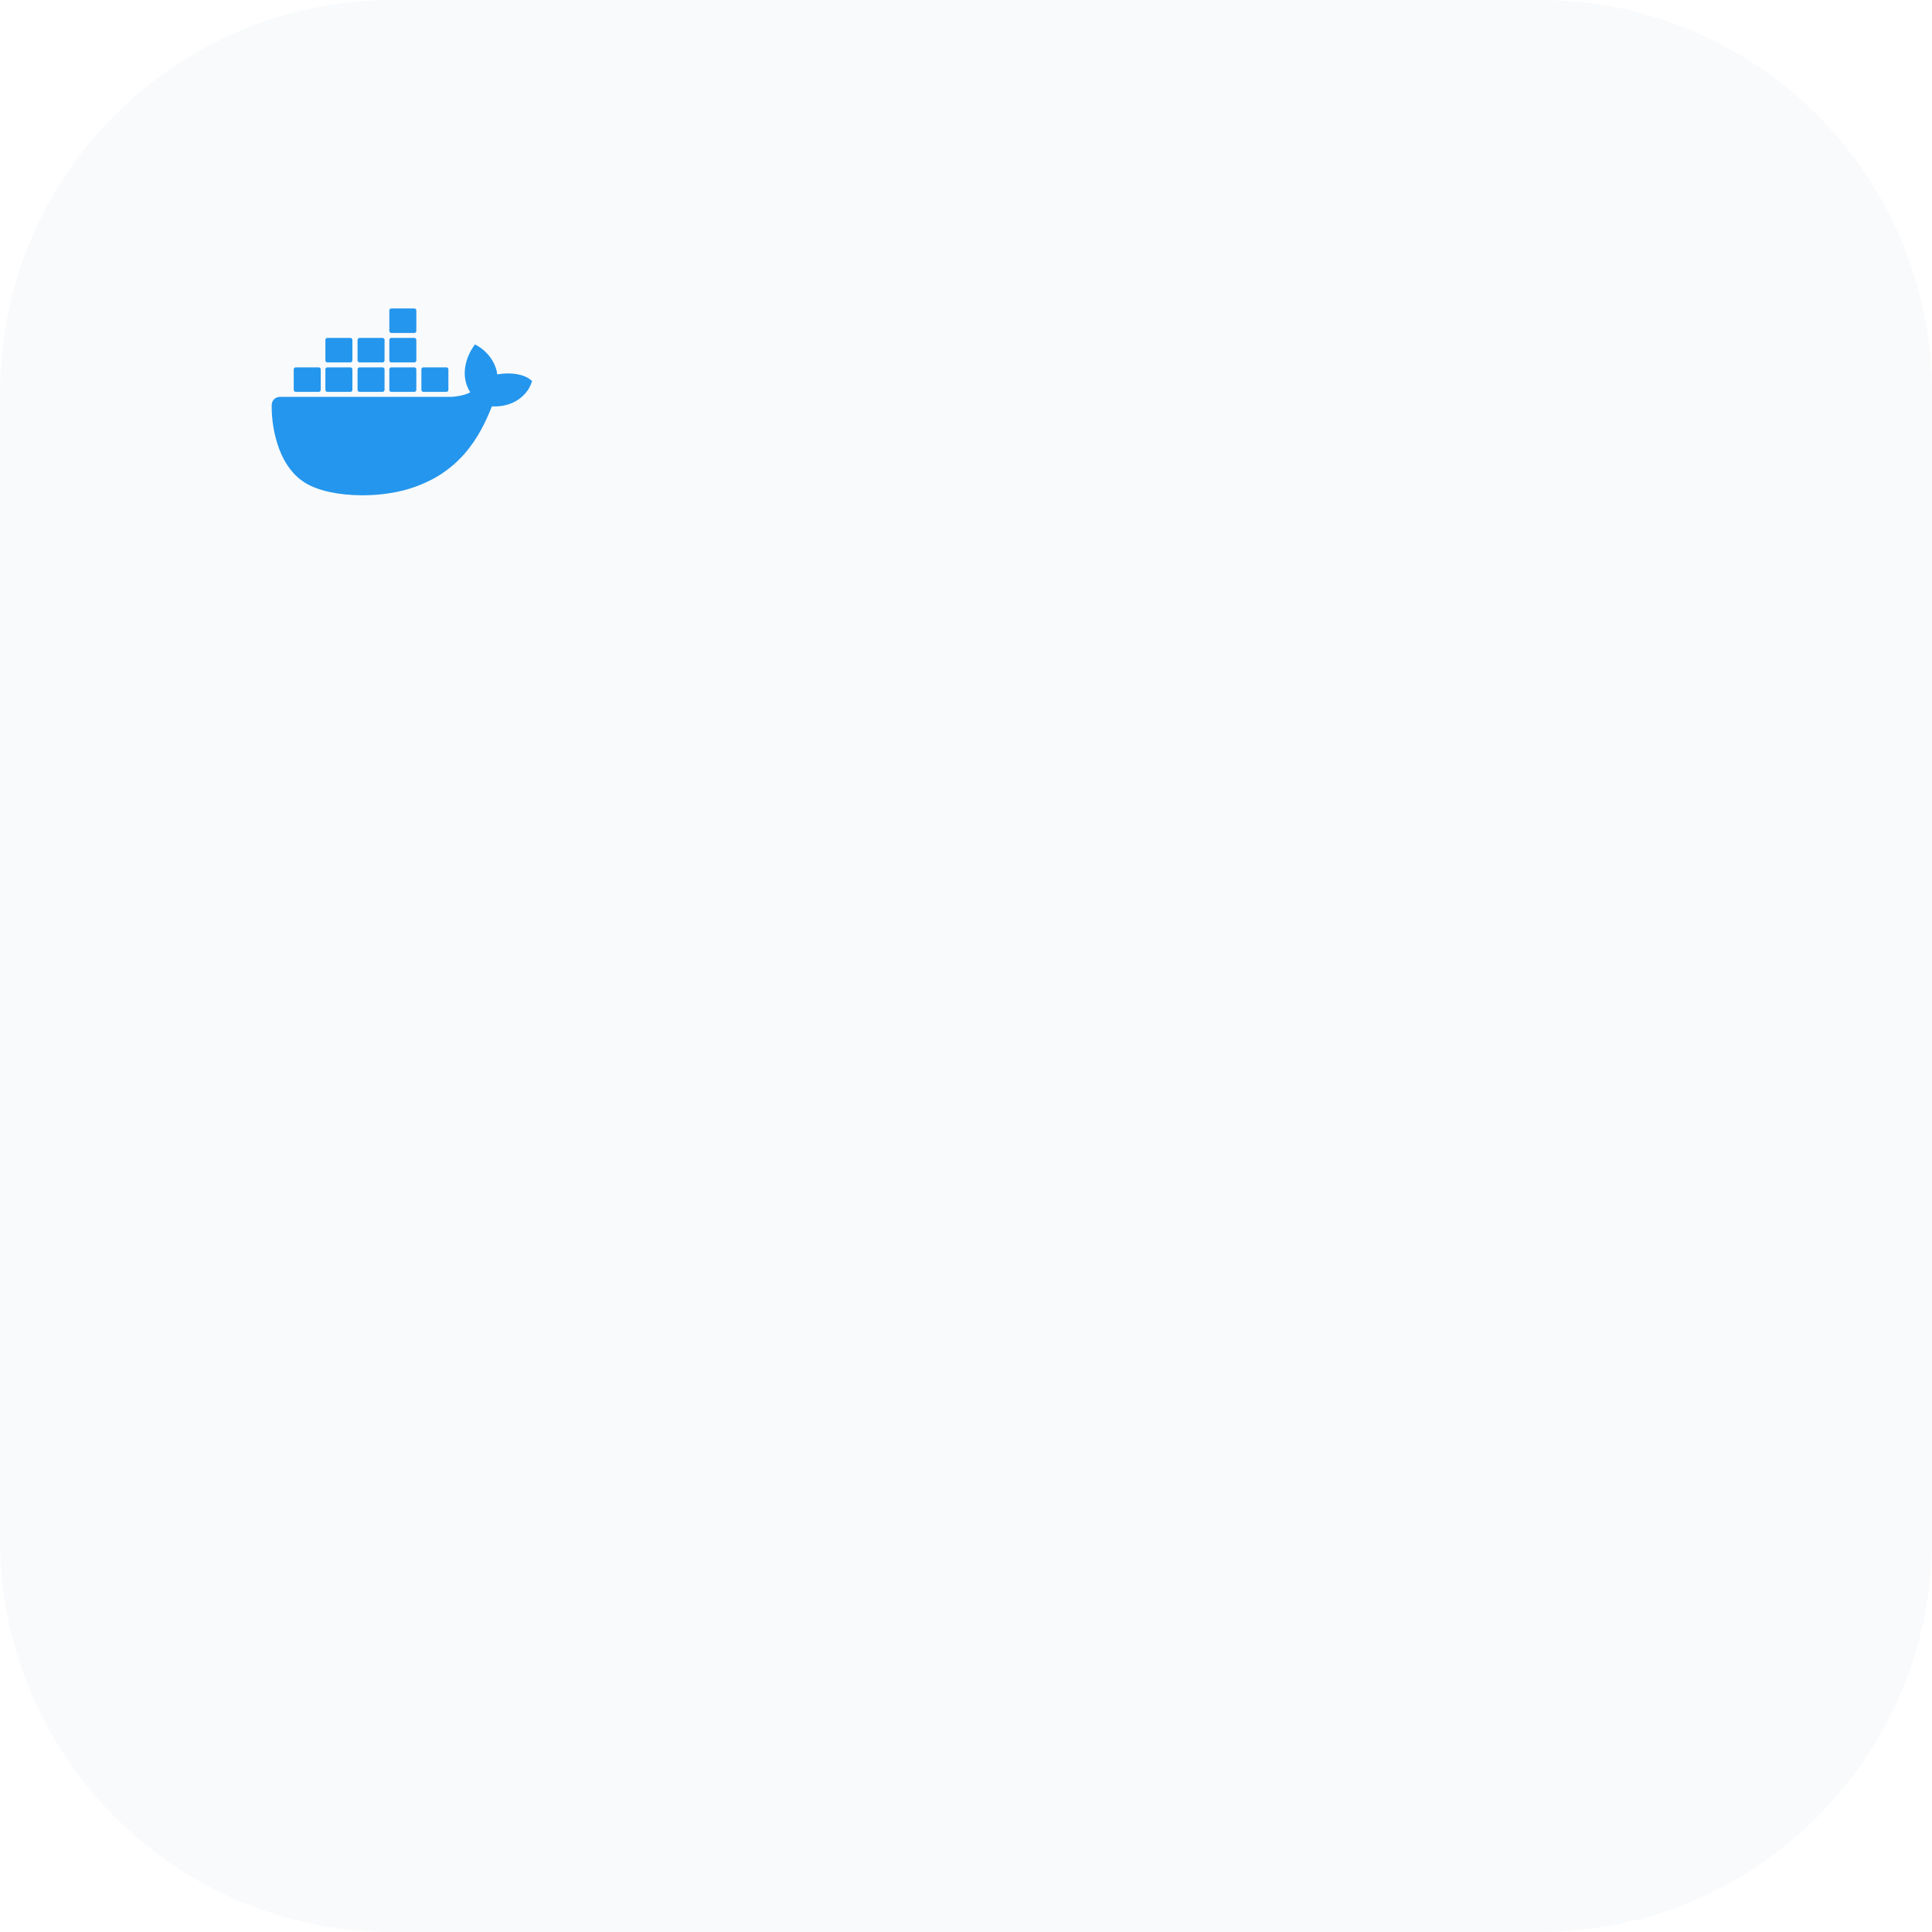
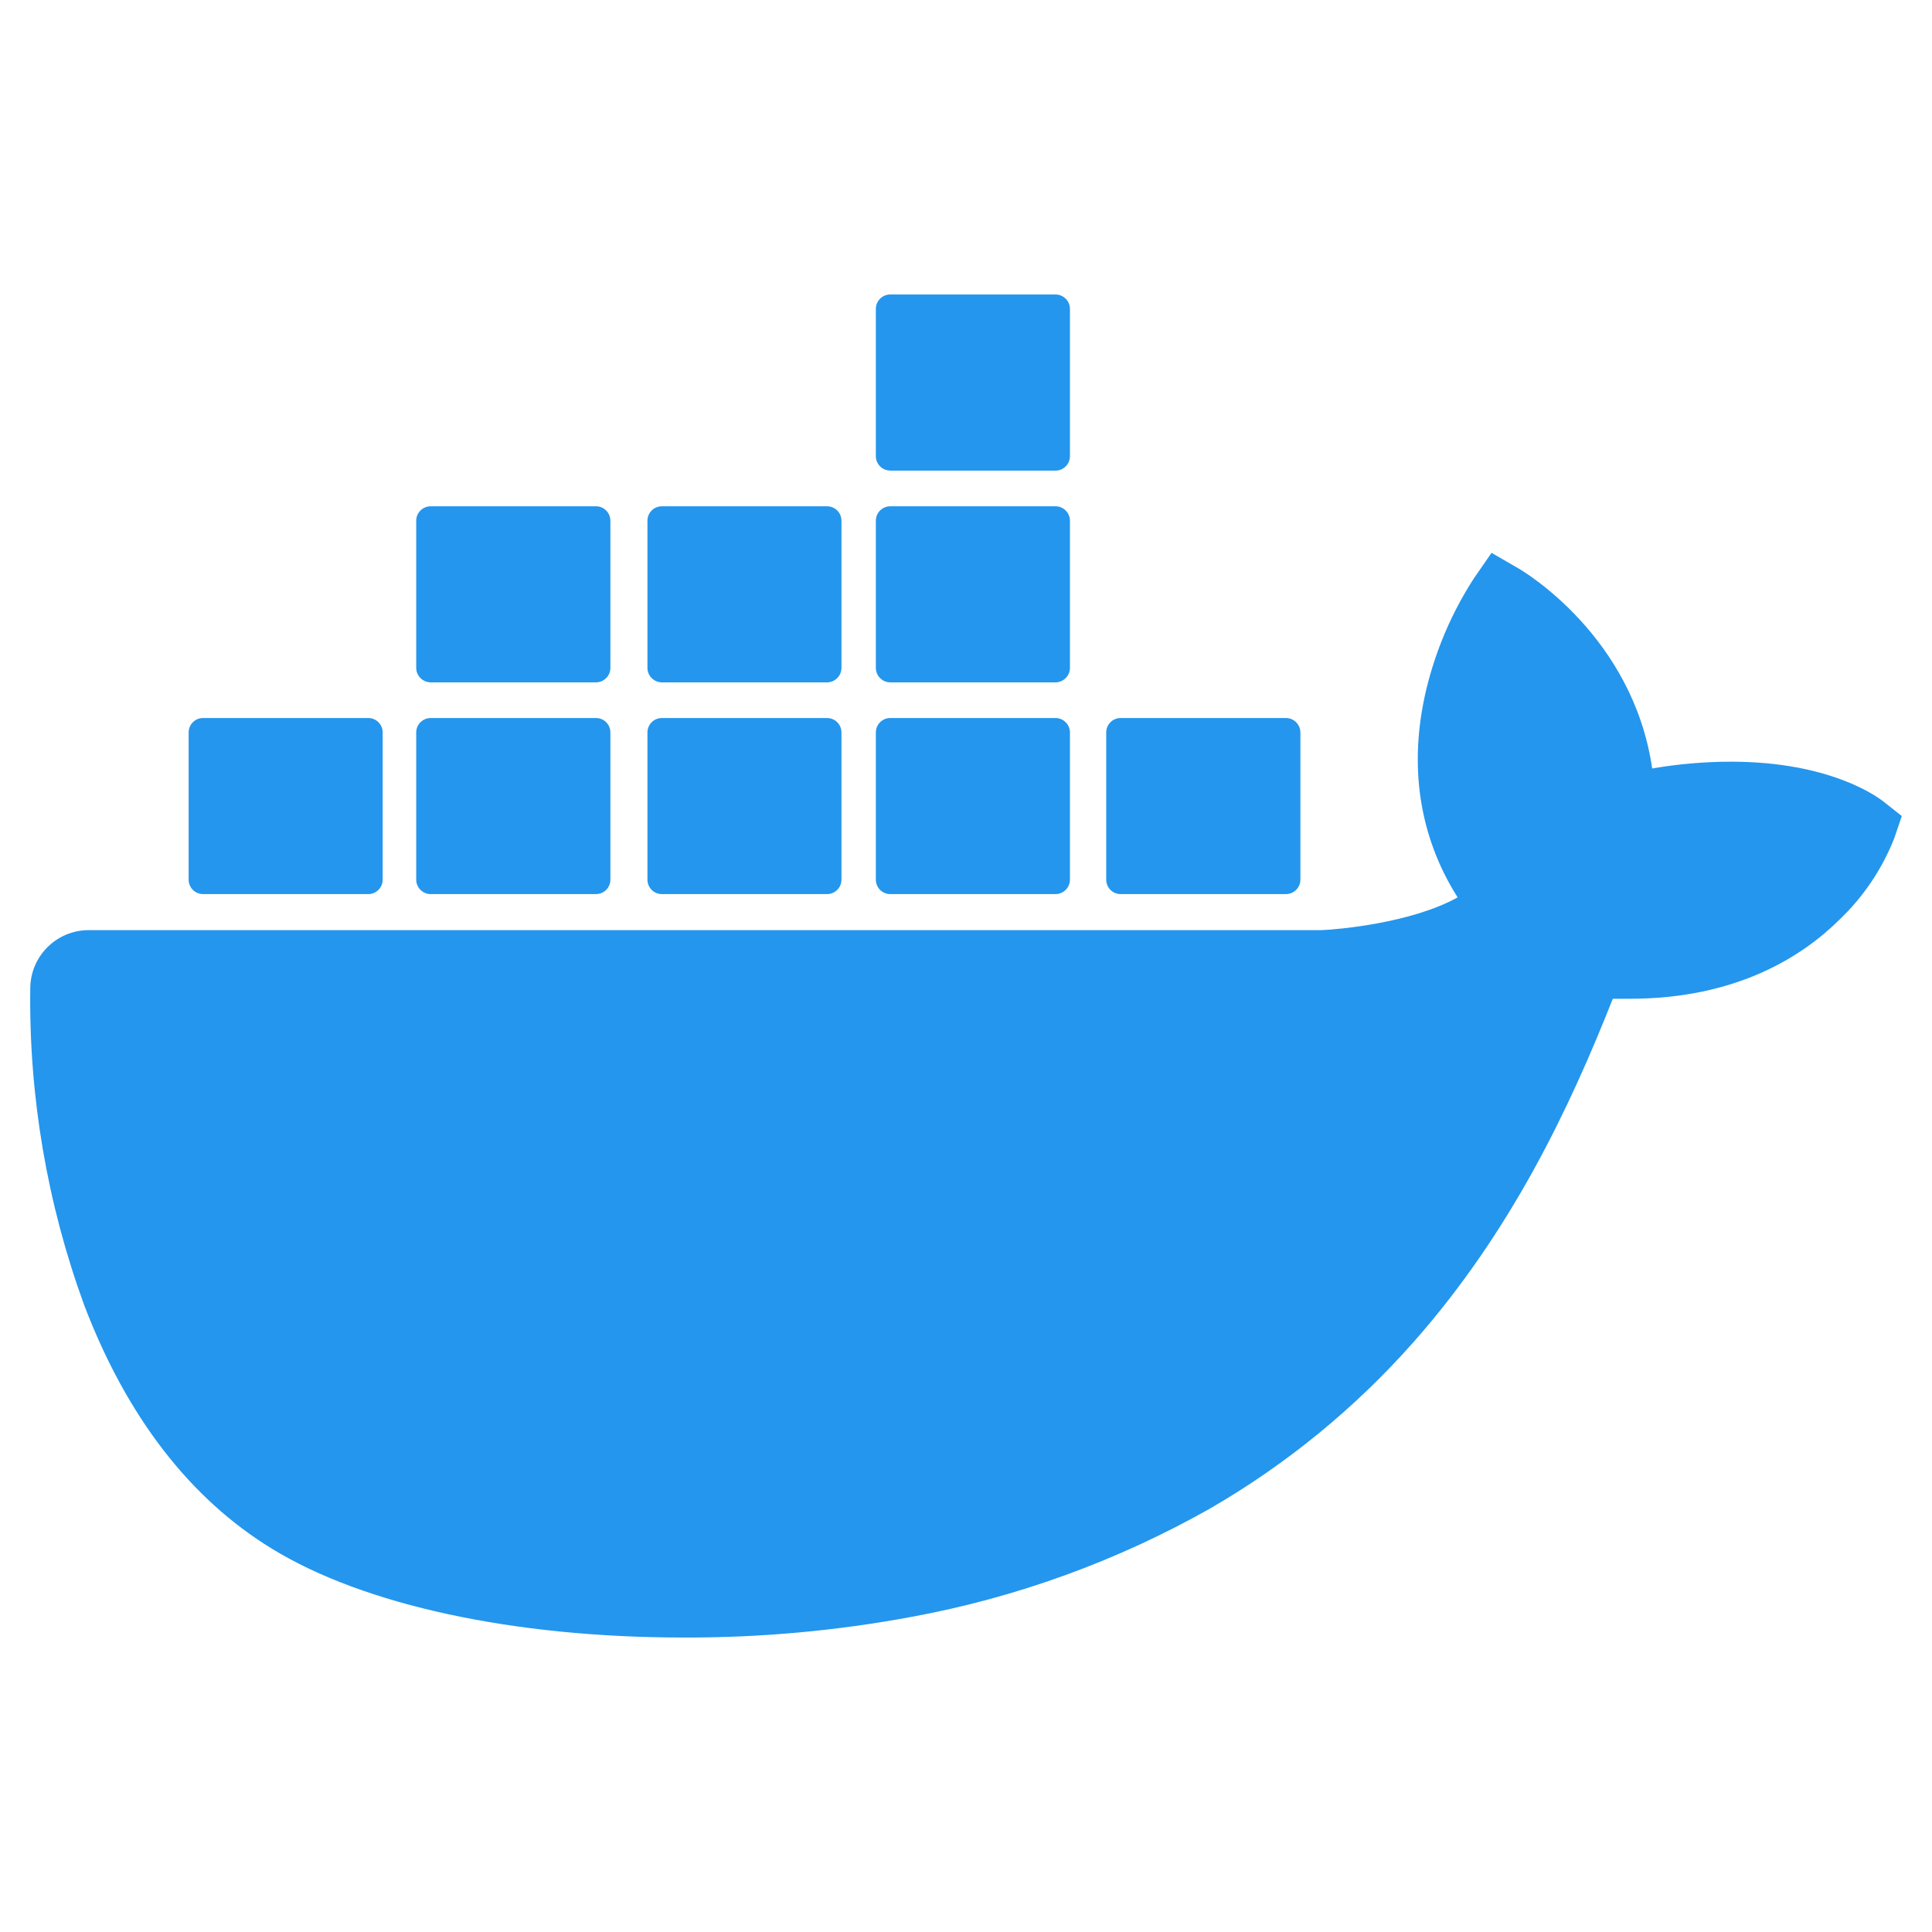
<svg xmlns="http://www.w3.org/2000/svg" viewBox="0 0 128 128" role="img">
-   <rect width="128" height="128" rx="26" fill="#f8fafc" />
-   <svg x="18" y="18" width="92" height="92" viewBox="0 0 128 128" preserveAspectRatio="xMidYMid meet">
+   <svg x="2" y="2" width="124" height="124" viewBox="0 0 24 24" preserveAspectRatio="xMidYMid meet">
    <path fill="#2496ed" d="M13.983 11.078h2.119a.186.186 0 0 0 .186-.185V9.006a.186.186 0 0 0-.186-.186h-2.119a.185.185 0 0 0-.185.185v1.888c0 .102.083.185.185.185m-2.954-5.43h2.118a.186.186 0 0 0 .186-.186V3.574a.186.186 0 0 0-.186-.185h-2.118a.185.185 0 0 0-.185.185v1.888c0 .102.082.185.185.185m0 2.716h2.118a.187.187 0 0 0 .186-.186V6.29a.186.186 0 0 0-.186-.185h-2.118a.185.185 0 0 0-.185.185v1.887c0 .102.082.185.185.186m-2.93 0h2.12a.186.186 0 0 0 .184-.186V6.29a.185.185 0 0 0-.185-.185H8.1a.185.185 0 0 0-.185.185v1.887c0 .102.083.185.185.186m-2.964 0h2.119a.186.186 0 0 0 .185-.186V6.29a.185.185 0 0 0-.185-.185H5.136a.186.186 0 0 0-.186.185v1.887c0 .102.084.185.186.186m5.893 2.715h2.118a.186.186 0 0 0 .186-.185V9.006a.186.186 0 0 0-.186-.186h-2.118a.185.185 0 0 0-.185.185v1.888c0 .102.082.185.185.185m-2.93 0h2.12a.185.185 0 0 0 .184-.185V9.006a.185.185 0 0 0-.184-.186h-2.12a.185.185 0 0 0-.184.185v1.888c0 .102.083.185.185.185m-2.964 0h2.119a.185.185 0 0 0 .185-.185V9.006a.185.185 0 0 0-.184-.186h-2.12a.186.186 0 0 0-.186.186v1.887c0 .102.084.185.186.185m-2.92 0h2.12a.185.185 0 0 0 .184-.185V9.006a.185.185 0 0 0-.184-.186h-2.12a.185.185 0 0 0-.184.185v1.888c0 .102.082.185.185.185M23.763 9.89c-.065-.051-.672-.51-1.954-.51q-.508.001-1.01.087c-.248-1.7-1.653-2.53-1.716-2.566l-.344-.199l-.226.327c-.284.438-.49.922-.612 1.43c-.23.97-.09 1.882.403 2.661c-.595.332-1.55.413-1.744.42H.751a.75.75 0 0 0-.75.748a11.4 11.4 0 0 0 .692 4.062c.545 1.428 1.355 2.48 2.41 3.124c1.18.723 3.1 1.137 5.275 1.137a15.7 15.7 0 0 0 2.93-.266a12.3 12.3 0 0 0 3.823-1.389a10.5 10.5 0 0 0 2.61-2.136c1.252-1.418 1.998-2.997 2.553-4.4h.221c1.372 0 2.215-.549 2.68-1.009c.309-.293.55-.65.707-1.046l.098-.288Z" />
  </svg>
</svg>
